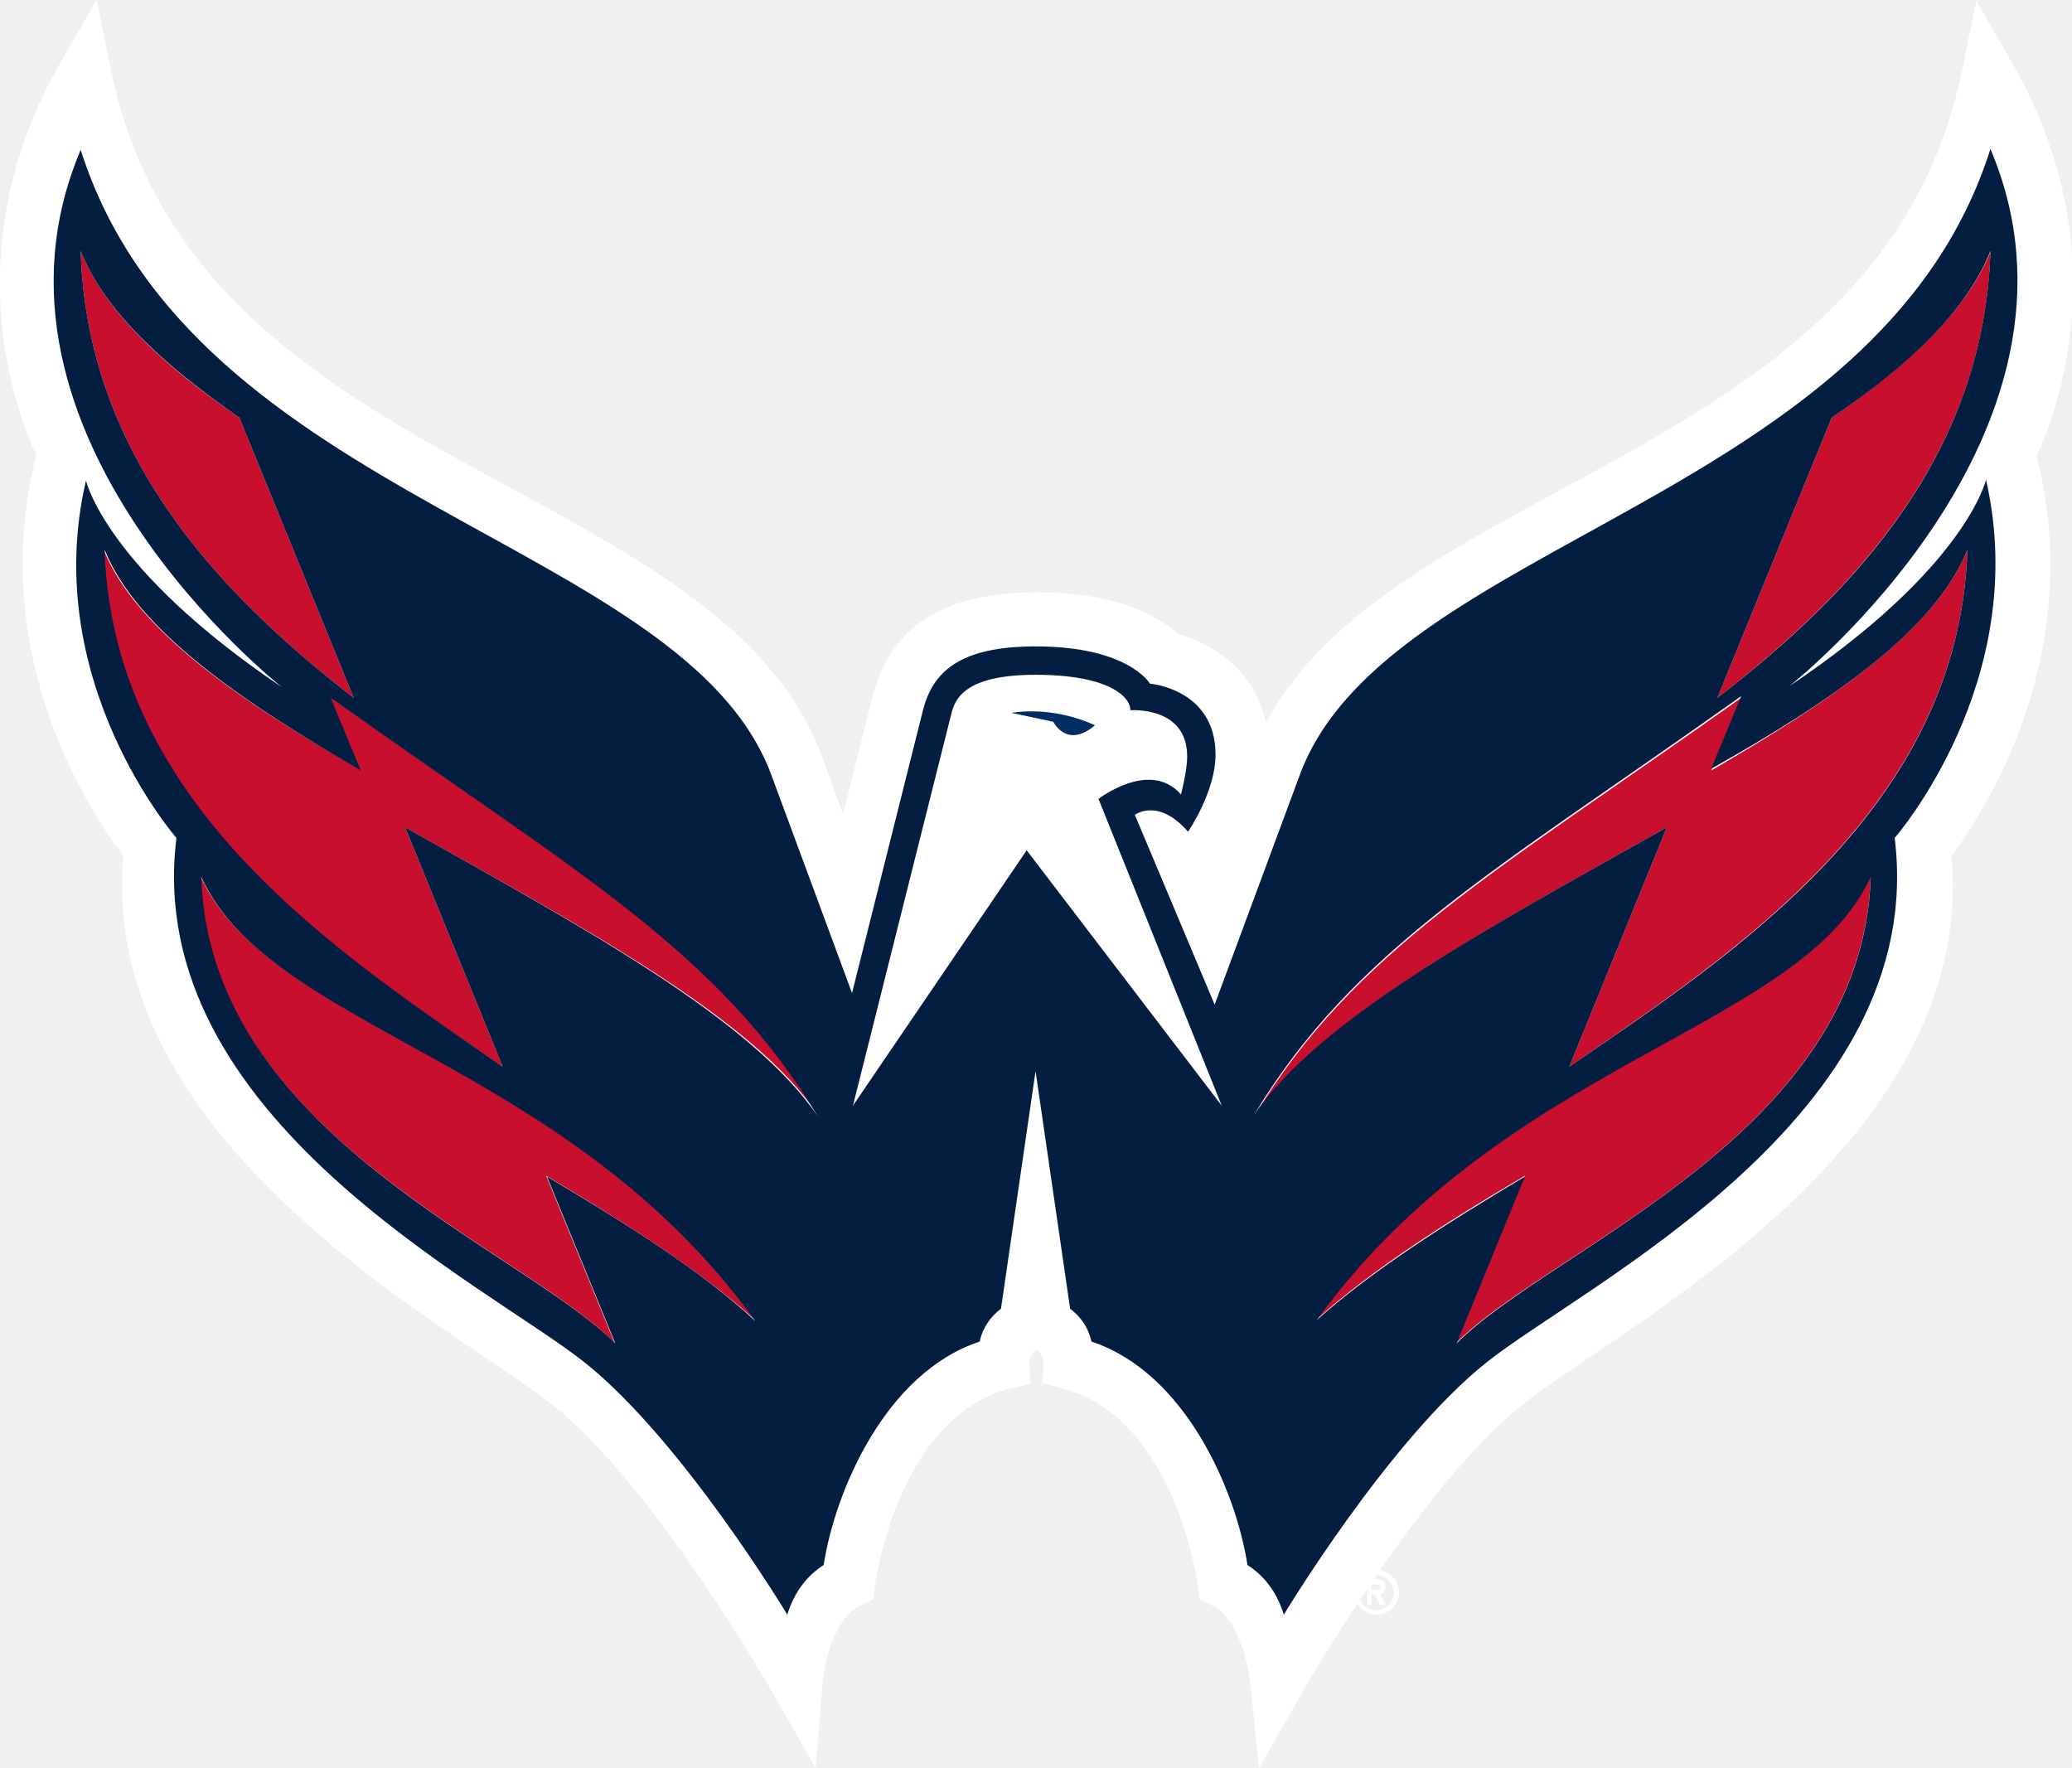
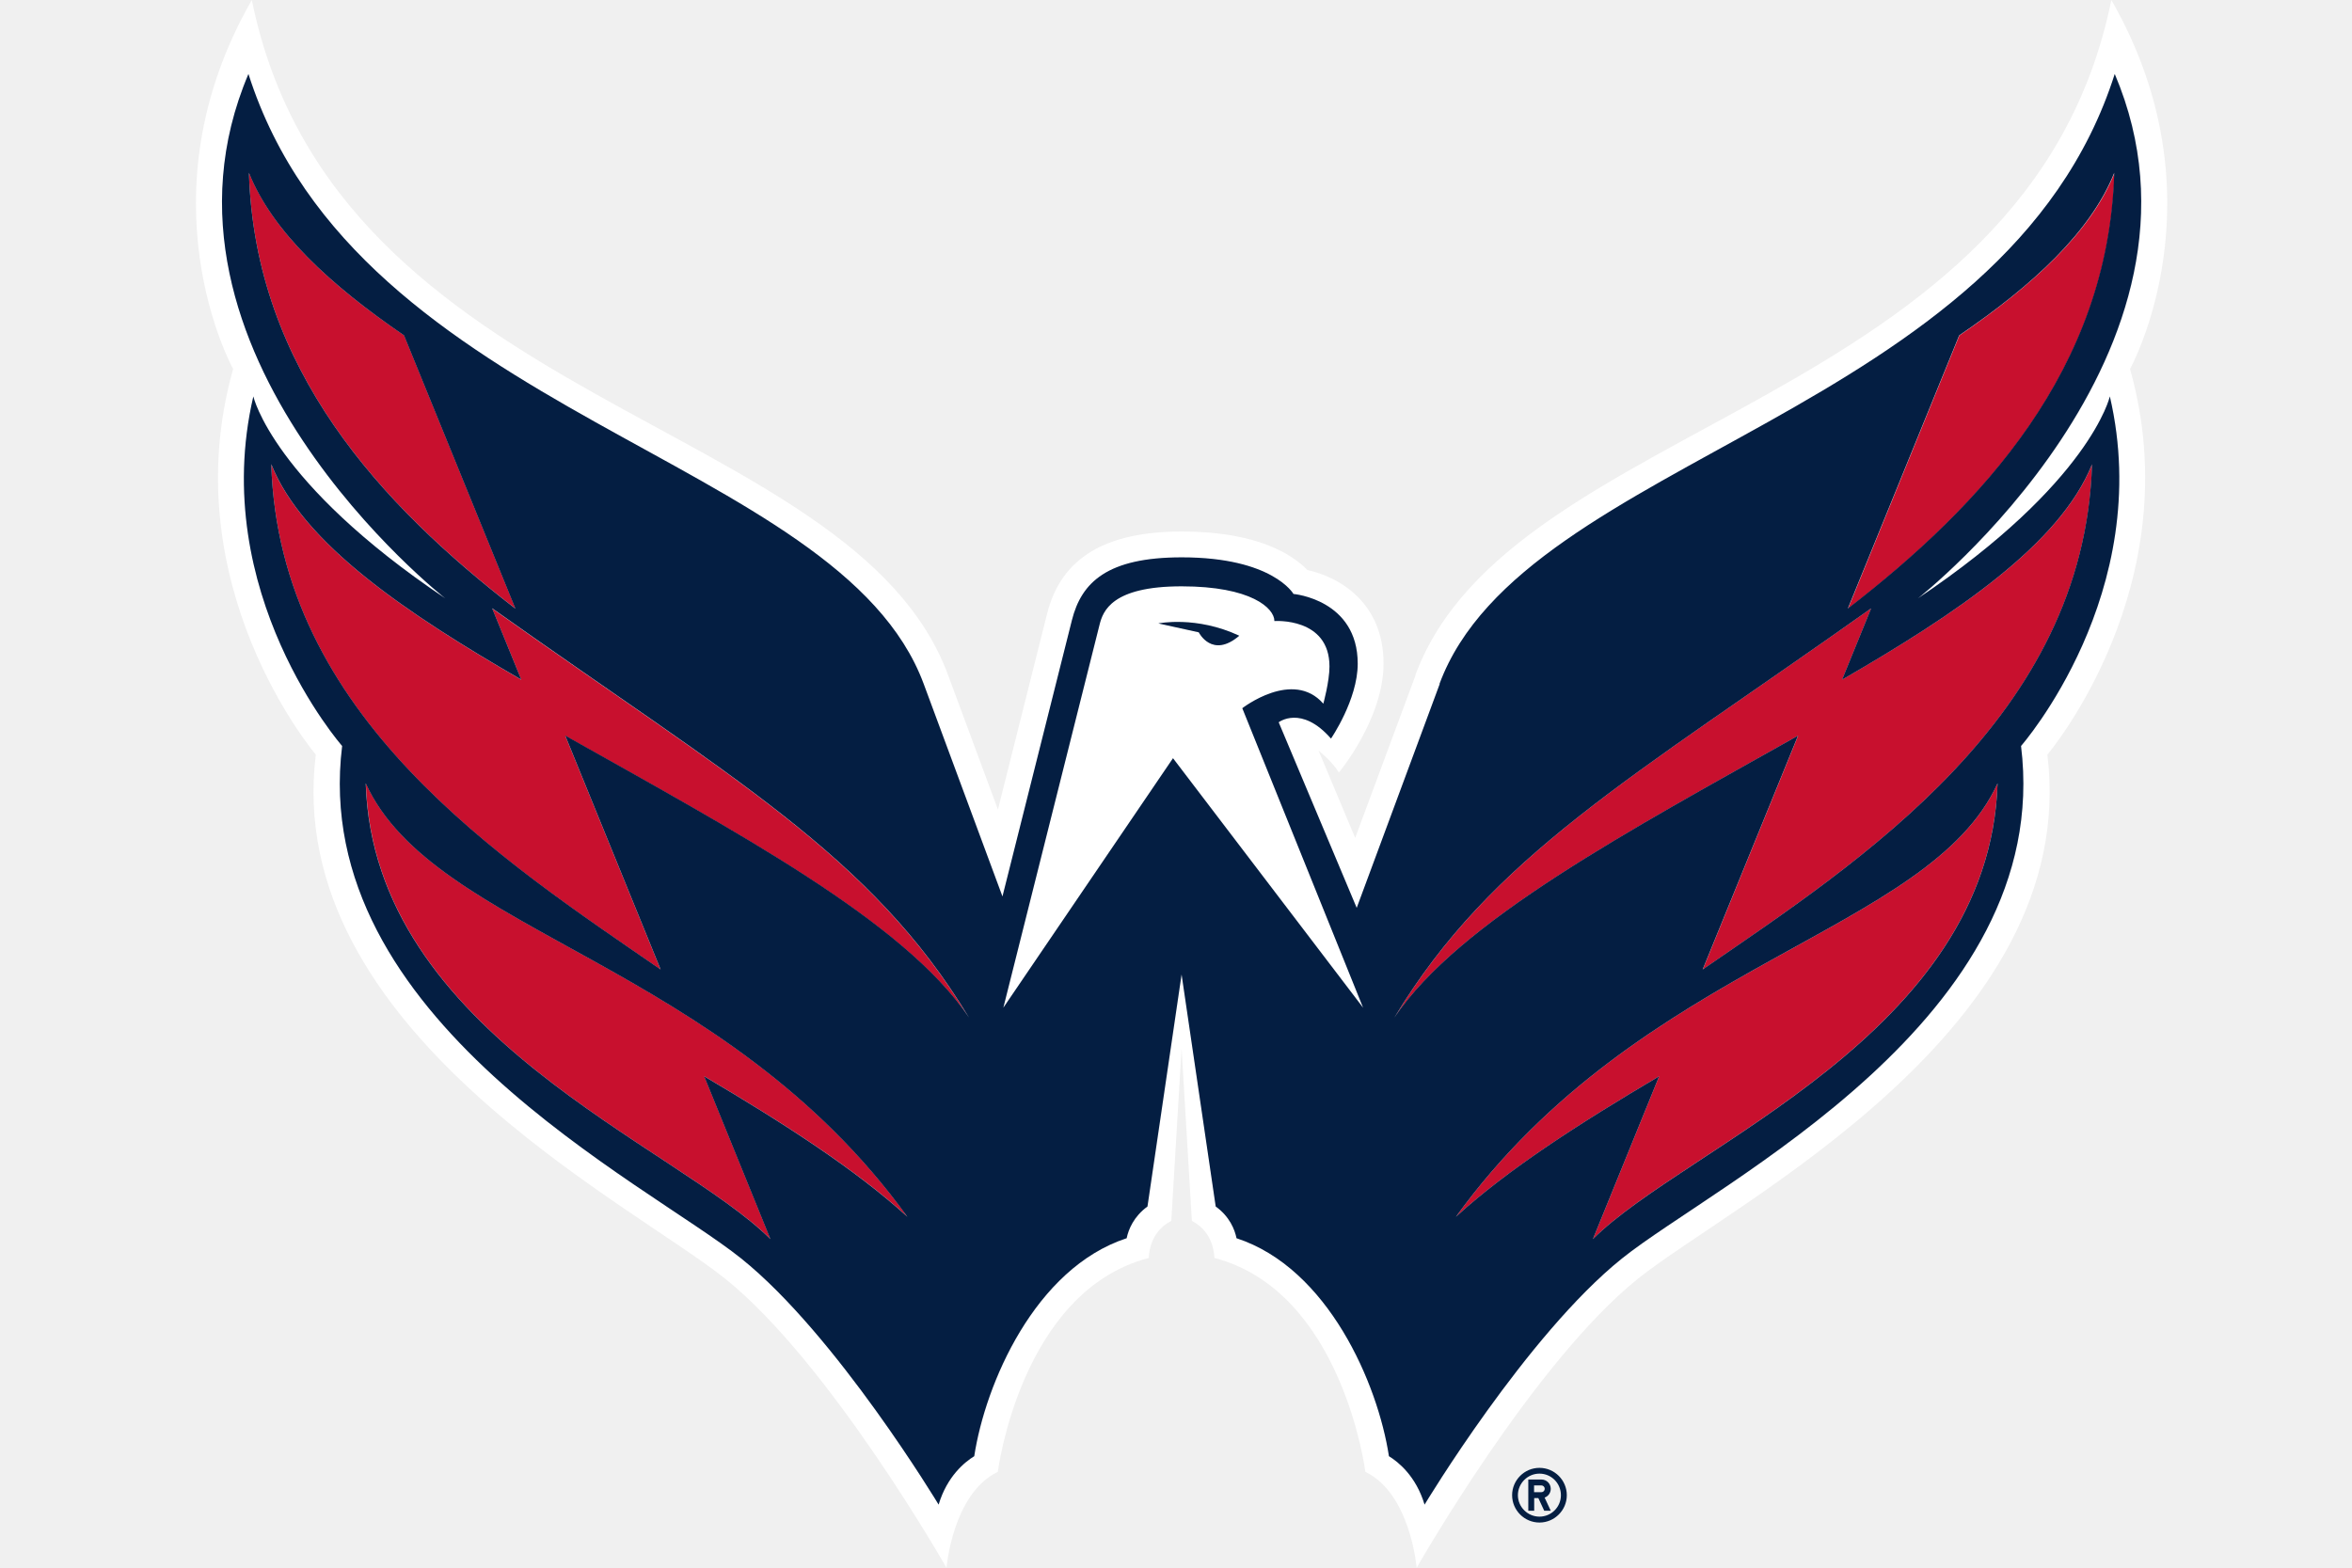
- <svg xmlns="http://www.w3.org/2000/svg" version="1.1" id="Layer_1" x="0px" y="0px" width="233.7px" height="199.3px" viewBox="0 0 233.7 199.3" style="enable-background:new 0 0 233.7 199.3;" xml:space="preserve">
-   <style type="text/css">
- 	.st0{fill:#FFFFFF;}
- 	.st1{fill:#C8102E;}
- 	.st2{fill:#002D62;}
- 	.st3{fill:#041E42;}
- </style>
-   <path class="st0" d="M141,189.7c-0.2-1.8-1.3-7.2-4.2-8.6l-1.5-0.7l-0.2-1.6c0-0.2-2.6-18.9-15.2-22.2l-2.3-0.6l0.1-2.4  c0-0.1-0.1-1-0.8-1.4c-0.7,0.5-0.8,1.3-0.8,1.5l0.1,2.4l-2.3,0.5c-12.7,3.3-15.2,22-15.2,22.2l-0.2,1.6l-1.5,0.7  c-3,1.4-4.1,6.8-4.2,8.6l-0.8,9.7l-4.8-8.4c-0.1-0.2-13.3-23.3-24.8-32.5c-1.8-1.4-4.4-3.2-7.5-5.3c-15.2-10.2-43.4-29.2-41-56.7  C10.4,91.9-1.7,74,4.1,51.3C1.9,46.6-5.3,28.1,6.9,6.9l4-6.9l1.6,7.8c5.2,25.6,25.6,36.7,45.4,47.4c15.2,8.3,29.6,16.1,34.8,30.1  l2.4,6.5l3.3-13.2c2-7.9,8-11.8,18.5-11.8c8.7,0,13.4,2.4,16,4.7c4.3,1.2,8.6,4.3,9.9,10c6.2-11.6,19.3-18.7,33.1-26.2  c19.8-10.7,40.2-21.9,45.4-47.4l1.6-7.8l4,6.9c12.2,21.2,5,39.7,2.8,44.4c5.8,22.7-6.2,40.6-9.6,45.1c2.5,27.5-25.7,46.4-41,56.7  c-3.1,2.1-5.8,3.9-7.5,5.3c-11.5,9.2-24.7,32.3-24.8,32.5l-4.8,8.4L141,189.7z M143.5,174.8c0.5,0.4,1,0.9,1.5,1.5  c4.2-6.4,12.6-18.3,20.7-24.9c2-1.6,4.8-3.5,8-5.6c14.9-10,39.9-26.6,36.9-50.8l-0.2-1.3l0.9-1c0.1-0.1,10.6-12.4,10.6-29  c-3.4,4.3-9.1,10-18.6,16.4l-6.4,4.3l2.1-8.5l0.8-0.6c0.3-0.2,28.6-22.8,24.1-49.2c-9.2,17.9-27.4,27.9-43.6,36.9  c-13.9,7.7-27.1,14.9-31.1,25.6l-12.2,33l-12.8-30.6l1.8-1.4c0.3-0.3,1.6-1.1,3.6-1.1c0.9,0,2,0.2,3.3,0.8c0.6-1.3,1-2.8,1-4.1  c0-4.2-3.6-4.9-4.7-5.1l-1.7-0.2l-0.6-1.3c-0.4-0.4-2.8-2.8-10.3-2.8c-7.9,0-9.1,2.5-9.8,5L96.7,122L84.2,88.4  c-4-10.7-17.1-17.9-31.1-25.6C36.9,53.8,18.8,43.9,9.6,25.9c-4.5,26.4,23.8,49,24.1,49.2L30.2,80c-9.5-6.4-15.2-12-18.6-16.4  c0,16.6,10.5,28.8,10.6,29l0.9,1l-0.2,1.3c-3,24.2,22,40.9,36.9,50.8c3.2,2.2,6,4,8,5.6c8.2,6.5,16.5,18.5,20.7,24.9  c0.5-0.6,1-1.1,1.5-1.5c1.5-7.7,6.8-21.2,17.9-25.8c0.4-0.9,1-1.9,2-2.9l6.8-45.8l6.7,45.8c1,1,1.6,2,2,2.9  C136.7,153.6,142,167.1,143.5,174.8z" />
-   <path class="st0" d="M143.8,86.3l-7,18.8l-4.2-10.1c0,0,1.6,1.3,2.3,2.5c0,0,5.2-6.2,5.2-12.6c0-7.1-5.2-10-8.8-10.8  c-1.7-1.8-5.7-4.4-14.5-4.4c-9,0-13.9,3-15.6,9.5l-5.7,22.6l-5.8-15.6C78.7,56.3,19.1,55.7,9.5,8.4C-3.6,31.3,7.3,51,7.3,51  c-7,25,9.5,44.5,9.5,44.5C13,127.2,53.2,147.2,64.1,156c12.1,9.7,25.5,33.4,25.5,33.4s0.7-8.6,5.9-11.1c0,0,2.6-20.8,17.4-24.7  c0,0-0.1-2.9,2.6-4.3l1.2-19.9l1.2,19.9c2.7,1.3,2.6,4.3,2.6,4.3c14.8,3.9,17.4,24.7,17.4,24.7c5.2,2.5,5.9,11.1,5.9,11.1  s13.5-23.7,25.6-33.4c11-8.8,51.2-28.8,47.3-60.5c0,0,16.6-19.5,9.5-44.5c0,0,11-19.7-2.2-42.6C214.5,55.7,154.9,56.3,143.8,86.3  L143.8,86.3z M201.8,77.5C221.8,64.1,224,54.2,224,54.2c5.3,22.7-10.3,40.4-10.3,40.4c3.9,31.5-35.1,50.4-46.1,59.2  c-11,8.8-22.8,28.4-22.8,28.4c-1-3.3-3-4.9-4.1-5.6c-1.3-8.4-7-21.7-17.6-25.2c-0.2-1-0.8-2.5-2.4-3.7l-3.9-26.8l-3.9,26.8  c-1.6,1.2-2.2,2.7-2.4,3.7c-10.6,3.5-16.3,16.8-17.6,25.2c-1.1,0.7-3.1,2.3-4.1,5.6c0,0-11.8-19.6-22.8-28.4  c-11-8.8-50-27.7-46.1-59.2c0,0-15.5-17.7-10.3-40.4c0,0,2.2,9.9,22.2,23.3c0,0-36.3-28.5-22.7-60.6c12.6,39.7,68.2,44,77.9,70.4  l9.1,24.5l8-31.9c1.1-4.4,4.1-7.2,12.7-7.2c10.5,0,12.9,4.2,12.9,4.2s7.4,0.6,7.4,8.1c0,4.2-3.1,8.6-3.1,8.6c-3.4-3.9-6-1.9-6-1.9  l9,21.4l9.6-25.9c9.8-26.4,65.3-30.7,77.9-70.4C238.2,49,201.8,77.5,201.8,77.5L201.8,77.5z" />
-   <path class="st0" d="M133.2,89.6c0,0,0.7-2.6,0.7-4.3c0-5.7-6.4-5.2-6.4-5.2c0-1.5-2.5-4-10.7-4c-8,0-9.1,2.9-9.5,4.4l-11.1,44.2  l19.6-28.8l22,28.8l-13.9-34.6C123.8,90.2,129.7,85.6,133.2,89.6L133.2,89.6z M118.8,81.4l-4.7-1c0,0,4.3-0.9,9.3,1.4  C120.3,84.5,118.8,81.4,118.8,81.4z M157.8,179.6c0-1.4-1.1-2.5-2.5-2.5s-2.5,1.1-2.5,2.5c0,1.4,1.1,2.5,2.5,2.5c0,0,0,0,0,0  C156.6,182.1,157.8,181,157.8,179.6L157.8,179.6z M153.2,179.6c0-1.1,0.9-2,2-2c1.1,0,2,0.9,2,2s-0.9,2-2,2  C154.1,181.6,153.2,180.7,153.2,179.6z" />
-   <path class="st0" d="M156.3,181l-0.6-1.2c0.3-0.1,0.6-0.5,0.6-0.8c0-0.5-0.4-0.9-0.9-0.9c0,0,0,0,0,0h-1.2v2.9h0.5v-1.2h0.4l0.5,1.2  L156.3,181L156.3,181L156.3,181z M155.4,179.3h-0.7v-0.6h0.7c0.2,0,0.3,0.1,0.3,0.3C155.7,179.2,155.6,179.3,155.4,179.3  L155.4,179.3z" />
-   <path class="st1" d="M39.9,78.7L27,47.1c-8.5-5.8-15.2-12-17.9-18.8C9.8,51.1,24.4,66.7,39.9,78.7L39.9,78.7z M37.2,78.6l3.4,8.2  C27.5,79.3,15.4,71.2,11.7,62c0.9,29.2,26.7,45.8,45,58.3l-11-27c19.5,11,39.2,21.4,46.6,32.5C81,107.1,65,98.3,37.2,78.6L37.2,78.6  z M22.6,98.8c0.9,29,35.9,41.8,46.7,52.6l-7.7-18.8c9.1,5.4,17.5,10.8,23.5,16.2C63.8,119.3,30.5,116.2,22.6,98.8z M206.6,47.1  l-12.9,31.6c15.5-12,30.1-27.6,30.8-50.3C221.8,35.1,215.1,41.3,206.6,47.1L206.6,47.1z M188,93.3l-11,27  c18.2-12.6,44-29.2,44.9-58.3c-3.7,9.2-15.8,17.3-28.9,24.9l3.4-8.2c-27.7,19.7-43.7,28.5-55,47.3C148.8,114.8,168.5,104.3,188,93.3  L188,93.3z M211,98.8c-7.9,17.4-41.1,20.5-62.5,50c6-5.4,14.3-10.8,23.5-16.2l-7.7,18.8C175.1,140.6,210.1,127.9,211,98.8z" />
-   <path class="st2" d="M114.1,80.4l4.7,1c0,0,1.5,3.1,4.7,0.4C118.5,79.5,114.1,80.4,114.1,80.4z" />
-   <path class="st3" d="M146.6,87.4l-9.6,25.9l-9-21.4c0,0,2.6-2,6,1.9c0,0,3.1-4.5,3.1-8.7c0-7.4-7.4-8-7.4-8s-2.4-4.2-12.9-4.2  c-8.6,0-11.6,2.9-12.7,7.2l-8,31.9L87,87.4C77.2,60.9,21.7,56.6,9.1,16.9C-4.5,49,31.8,77.5,31.8,77.5C11.9,64.1,9.7,54.2,9.7,54.2  C4.4,76.8,19.9,94.5,19.9,94.5C16,126,55,144.9,66,153.7c11,8.8,22.8,28.4,22.8,28.4c1-3.3,3-4.9,4.1-5.6c1.3-8.4,7-21.7,17.6-25.2  c0.3-1.5,1.2-2.8,2.4-3.7l3.9-26.8l3.9,26.8c1.6,1.2,2.2,2.7,2.4,3.7c10.6,3.5,16.3,16.8,17.6,25.2c1.1,0.7,3.1,2.3,4.1,5.6  c0,0,11.8-19.6,22.8-28.4c11-8.8,50-27.7,46.1-59.2c0,0,15.5-17.7,10.3-40.4c0,0-2.2,9.9-22.2,23.3c0,0,36.3-28.5,22.7-60.6  C211.9,56.6,156.4,60.9,146.6,87.4L146.6,87.4z M9.1,28.3c2.7,6.8,9.4,12.9,17.9,18.8l12.9,31.6C24.4,66.7,9.8,51.1,9.1,28.3z   M61.7,132.7l7.7,18.8c-10.8-10.8-45.8-23.6-46.7-52.6c7.9,17.4,41.1,20.5,62.5,50.1C79.2,143.4,70.8,138.1,61.7,132.7L61.7,132.7z   M45.7,93.3l11,27c-18.2-12.6-44-29.2-44.9-58.3c3.7,9.2,15.8,17.3,28.9,24.9l-3.4-8.2c27.7,19.7,43.7,28.5,55,47.3  C84.8,114.8,65.2,104.3,45.7,93.3L45.7,93.3z M115.8,95.9l-19.6,28.8l11.1-44.2c0.4-1.6,1.4-4.4,9.5-4.4c8.3,0,10.7,2.5,10.7,4  c0,0,6.4-0.5,6.4,5.2c0,1.7-0.7,4.3-0.7,4.3c-3.5-4-9.3,0.5-9.3,0.5l13.9,34.6L115.8,95.9L115.8,95.9z M164.3,151.5l7.7-18.8  c-9.1,5.4-17.5,10.8-23.5,16.2c21.4-29.5,54.6-32.7,62.5-50C210.1,127.9,175.1,140.6,164.3,151.5L164.3,151.5z M221.9,62  c-0.9,29.2-26.7,45.8-44.9,58.3l11-27c-19.5,11-39.1,21.4-46.6,32.5c11.3-18.8,27.3-27.6,55-47.3l-3.4,8.2  C206.2,79.3,218.2,71.2,221.9,62L221.9,62z M193.7,78.7l12.9-31.6c8.6-5.8,15.2-12,17.9-18.8C223.8,51.1,209.3,66.7,193.7,78.7  L193.7,78.7z" />
+ <svg xmlns="http://www.w3.org/2000/svg" width="960" height="640" viewBox="0 0 960 640" fill="none">
+   <g clip-path="url(#clip0_873_2776)">
+     <path d="M577.818 275.558L553.139 342.067L538.189 306.432C538.189 306.432 543.975 311.04 546.483 315.392C546.483 315.392 564.711 293.53 564.711 270.899C564.711 245.811 546.432 235.52 533.632 232.704C527.642 226.509 513.408 216.986 482.381 216.986C451.354 216.986 433.127 227.635 427.392 250.522L407.322 330.496L386.944 275.507C347.571 169.574 136.781 167.117 102.784 0C56.397 80.845 95.155 150.63 95.155 150.63C70.221 239.053 128.896 308.07 128.896 308.07C115.123 420.25 257.255 490.957 296.013 522.035C338.765 556.339 386.33 640.051 386.33 640.051C386.33 640.051 388.839 609.69 407.271 600.883C407.271 600.883 416.538 527.206 468.915 513.536C468.915 513.536 468.659 503.194 478.08 498.432L482.279 427.981L486.477 498.432C495.898 503.194 495.642 513.536 495.642 513.536C548.019 527.206 557.287 600.883 557.287 600.883C575.719 609.69 578.227 640.051 578.227 640.051C578.227 640.051 625.792 556.339 668.544 522.035C707.303 490.957 849.434 420.25 835.661 308.07C835.661 308.07 894.336 239.053 869.402 150.63C869.402 150.63 908.211 80.845 861.773 0C827.776 167.117 617.037 169.574 577.715 275.558H577.818ZM782.925 244.326C853.376 197.018 861.261 161.894 861.261 161.894C879.898 242.074 825.011 304.589 825.011 304.589C838.733 416 700.903 482.714 662.093 513.843C623.283 544.973 581.555 614.298 581.555 614.298C578.074 602.675 570.855 596.89 567.015 594.534C562.509 564.992 542.234 517.786 504.807 505.549C504.09 502.016 501.939 496.691 496.307 492.595L482.381 397.875L468.455 492.595C462.771 496.691 460.672 502.016 459.955 505.549C422.528 517.786 402.253 565.043 397.747 594.534C393.907 596.89 386.688 602.675 383.207 614.298C383.207 614.298 341.53 545.024 302.669 513.843C263.859 482.714 126.029 416 139.751 304.589C139.751 304.589 84.864 242.074 103.501 161.894C103.501 161.894 111.386 197.018 181.837 244.326C181.837 244.326 53.325 143.667 101.504 30.259C146.202 170.65 342.451 185.805 377.114 279.245L409.267 366.029L437.632 253.184C441.523 237.773 452.071 227.584 482.432 227.584C519.603 227.584 528.051 242.534 528.051 242.534C528.051 242.534 554.266 244.736 554.266 271.002C554.266 285.747 543.36 301.568 543.36 301.568C531.328 287.744 522.01 294.912 522.01 294.912L553.856 370.688L587.751 279.245C622.413 185.805 818.663 170.65 863.36 30.259C911.488 143.718 783.027 244.326 783.027 244.326H782.925Z" fill="white" />
+     <path d="M540.185 287.283C540.185 287.283 542.694 278.169 542.694 272.076C542.694 251.903 520.217 253.542 520.217 253.542C520.217 248.319 511.513 239.359 482.329 239.359C453.145 239.359 450.227 249.497 448.845 255.027L409.574 411.391L478.848 309.503L556.467 411.391L507.161 289.126C507.161 289.126 527.744 273.049 540.237 287.283H540.185ZM489.293 258.099L472.806 254.463C472.806 254.463 488.115 251.238 505.83 259.481C494.72 269.004 489.293 258.099 489.293 258.099Z" fill="white" />
+     <path d="M101.606 70.553C104.064 150.834 155.469 206.028 210.406 248.473L164.941 136.908C134.682 116.326 111.232 94.514 101.658 70.553H101.606Z" fill="#C8102E" />
+     <path d="M200.883 248.372L212.761 277.505C166.374 250.676 123.827 222.209 110.72 189.543C113.894 292.66 205.133 351.386 269.645 395.828L230.733 300.391C299.648 339.201 369.126 376.116 395.494 415.489C355.507 349.185 298.982 318.055 200.883 248.423V248.372Z" fill="#C8102E" />
+     <path d="M149.325 319.795C152.551 422.451 276.25 467.661 314.496 505.856L287.463 439.398C319.821 458.496 349.312 477.44 370.407 496.742C294.836 392.294 177.28 381.133 149.325 319.795Z" fill="#C8102E" />
+     <path d="M799.77 136.908L754.305 248.473C809.242 206.028 860.647 150.783 863.105 70.553C853.53 94.514 830.029 116.274 799.821 136.908H799.77Z" fill="#C8102E" />
+     <path d="M569.165 415.436C595.533 376.063 664.96 339.199 733.927 300.338L695.015 395.775C759.527 351.282 850.765 292.607 853.939 189.49C840.832 222.207 798.285 250.623 751.898 277.452L763.776 248.319C665.677 317.951 609.203 349.081 569.165 415.385V415.436Z" fill="#C8102E" />
+     <path d="M815.335 319.795C787.379 381.133 669.875 392.294 594.253 496.742C615.399 477.44 644.839 458.496 677.197 439.398L650.163 505.856C688.41 467.609 812.058 422.451 815.335 319.795Z" fill="#C8102E" />
+     <path d="M472.807 254.514L489.293 258.149C489.293 258.149 494.72 269.055 505.831 259.532C488.167 251.289 472.807 254.514 472.807 254.514Z" fill="#041E42" />
+     <path d="M587.649 279.193L553.754 370.636L521.908 294.86C521.908 294.86 531.175 287.692 543.258 301.516C543.258 301.516 554.164 285.644 554.164 270.949C554.164 244.735 527.949 242.482 527.949 242.482C527.949 242.482 519.501 227.532 482.33 227.532C451.969 227.532 441.421 237.721 437.53 253.132L409.165 365.977L377.012 279.193C342.349 185.753 146.1 170.597 101.402 30.207C53.274 143.666 181.735 244.274 181.735 244.274C111.284 196.965 103.399 161.842 103.399 161.842C84.762 242.021 139.649 304.537 139.649 304.537C125.927 415.948 263.757 482.661 302.567 513.791C341.377 544.921 383.105 614.245 383.105 614.245C386.586 602.623 393.805 596.837 397.645 594.482C402.151 564.94 422.426 517.733 459.853 505.497C460.57 501.964 462.721 496.639 468.353 492.543L482.279 397.823L496.205 492.543C501.889 496.639 503.988 501.964 504.705 505.497C542.132 517.733 562.407 564.991 566.913 594.482C570.753 596.837 577.972 602.623 581.453 614.245C581.453 614.245 623.13 544.972 661.991 513.791C700.801 482.661 838.631 415.948 824.909 304.537C824.909 304.537 879.796 242.021 861.159 161.842C861.159 161.842 853.274 196.965 782.823 244.274C782.823 244.274 911.335 143.615 863.156 30.207C818.458 170.597 622.208 185.753 587.546 279.193H587.649ZM101.607 70.553C111.181 94.514 134.682 116.274 164.89 136.908L210.356 248.473C155.469 206.028 104.065 150.834 101.607 70.553ZM287.412 439.397L314.445 505.855C276.199 467.609 152.5 422.45 149.274 319.794C177.229 381.132 294.733 392.293 370.356 496.741C349.21 477.439 319.77 458.495 287.412 439.397ZM230.733 300.338L269.645 395.775C205.133 351.282 113.895 292.607 110.721 189.49C123.828 222.207 166.375 250.623 212.762 277.452L200.884 248.319C298.983 317.951 355.457 349.081 395.495 415.385C369.127 376.012 299.7 339.148 230.733 300.287V300.338ZM478.797 309.503L409.524 411.391L448.794 255.026C450.177 249.497 453.812 239.359 482.279 239.359C510.746 239.359 520.167 248.319 520.167 253.541C520.167 253.541 542.644 251.903 542.644 272.076C542.644 278.22 540.135 287.282 540.135 287.282C527.693 273.049 507.06 289.125 507.06 289.125L556.365 411.391L478.746 309.503H478.797ZM650.164 505.855L677.197 439.397C644.839 458.495 615.348 477.439 594.253 496.741C669.876 392.293 787.38 381.132 815.335 319.794C812.109 422.45 688.41 467.66 650.164 505.855ZM853.888 189.49C850.714 292.607 759.476 351.333 694.964 395.775L733.876 300.338C664.909 339.148 595.482 376.063 569.114 415.436C609.101 349.132 665.626 318.002 763.725 248.37L751.847 277.503C798.234 250.674 840.781 222.207 853.888 189.541V189.49ZM754.202 248.473L799.668 136.908C829.927 116.325 853.377 94.514 862.951 70.553C860.493 150.834 809.089 206.028 754.151 248.473H754.202Z" fill="#041E42" />
+     <path d="M628.352 621.567C634.496 621.567 639.514 616.55 639.514 610.406C639.514 604.262 634.496 599.244 628.352 599.244C622.208 599.244 617.19 604.262 617.19 610.406C617.19 616.55 622.208 621.567 628.352 621.567ZM628.352 601.599C633.216 601.599 637.107 605.542 637.107 610.406C637.107 615.27 633.165 619.161 628.352 619.161C623.539 619.161 619.546 615.219 619.546 610.406C619.546 605.593 623.488 601.599 628.352 601.599Z" fill="#041E42" />
+     <path d="M626.15 611.583H627.891L630.297 616.755H632.96L630.451 611.379C631.936 610.867 632.96 609.433 632.96 607.795C632.96 605.695 631.27 604.006 629.171 604.006H623.795V616.755H626.201V611.583H626.15ZM626.15 606.412H629.12C629.888 606.412 630.502 607.027 630.502 607.795C630.502 608.563 629.888 609.177 629.12 609.177H626.15V606.412Z" fill="#041E42" />
+   </g>
+   <defs>
+     <clipPath id="clip0_873_2776">
+       <rect width="960" height="640" fill="white" />
+     </clipPath>
+   </defs>
</svg>
